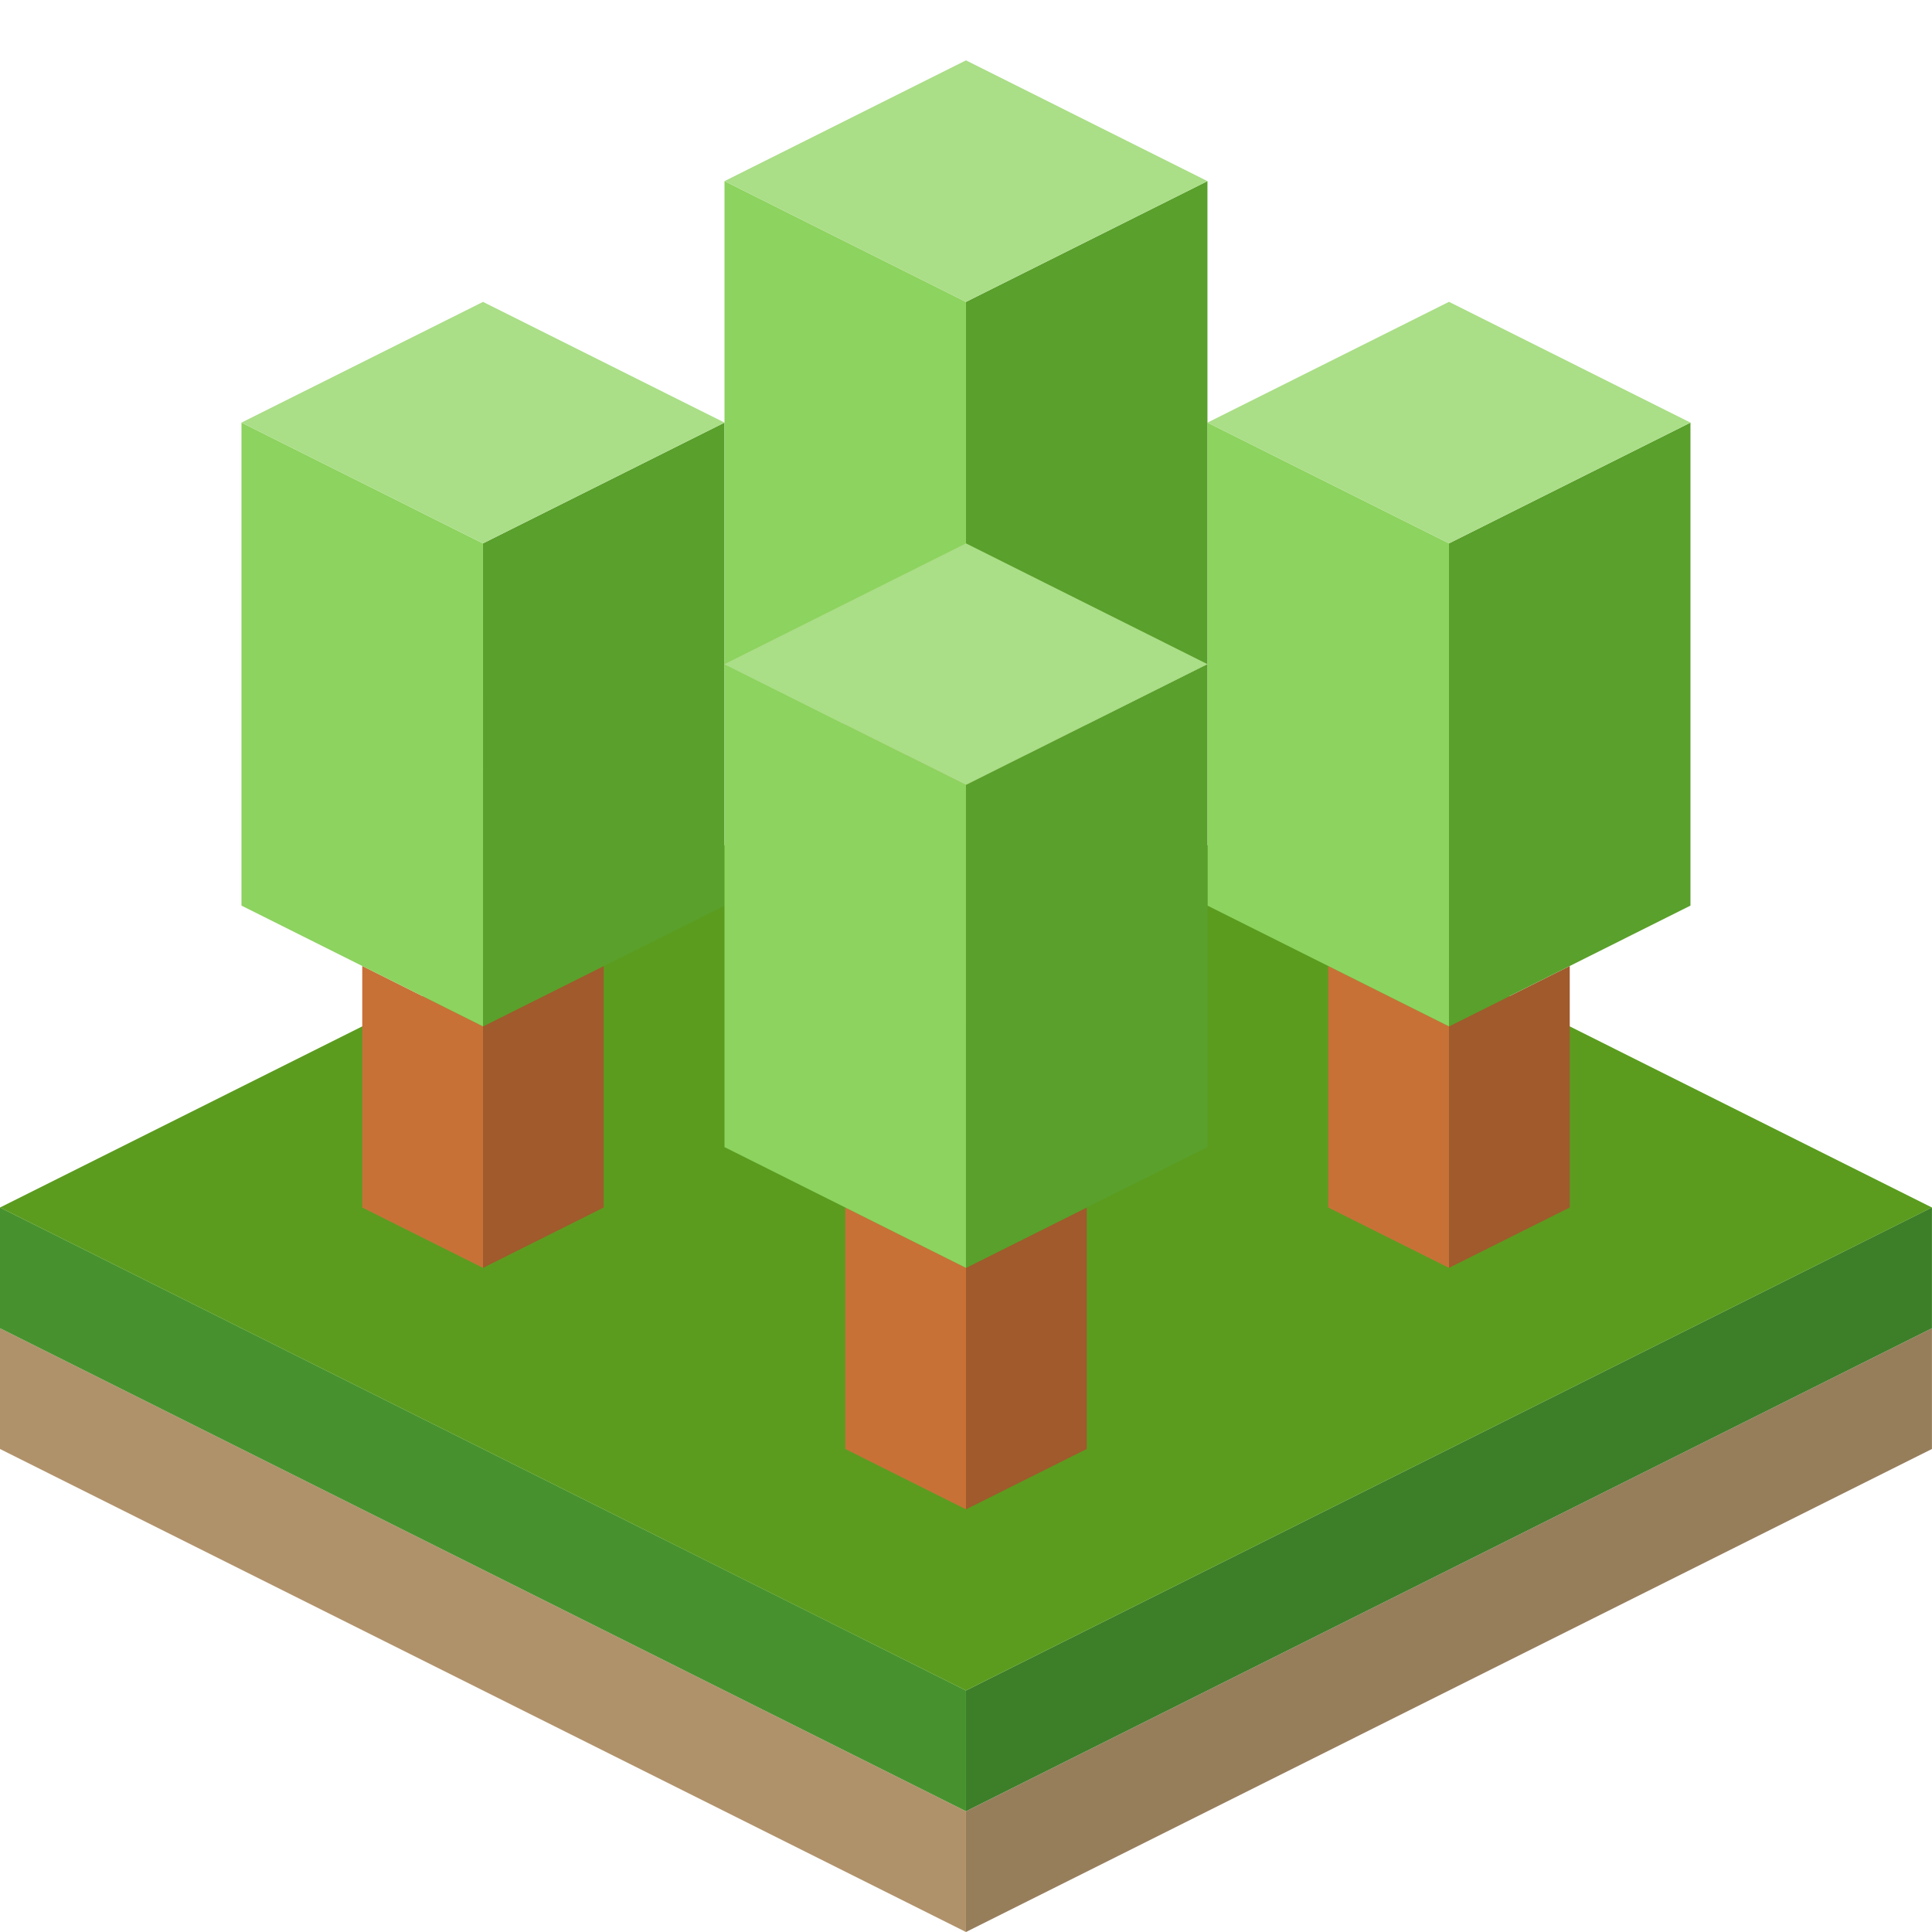
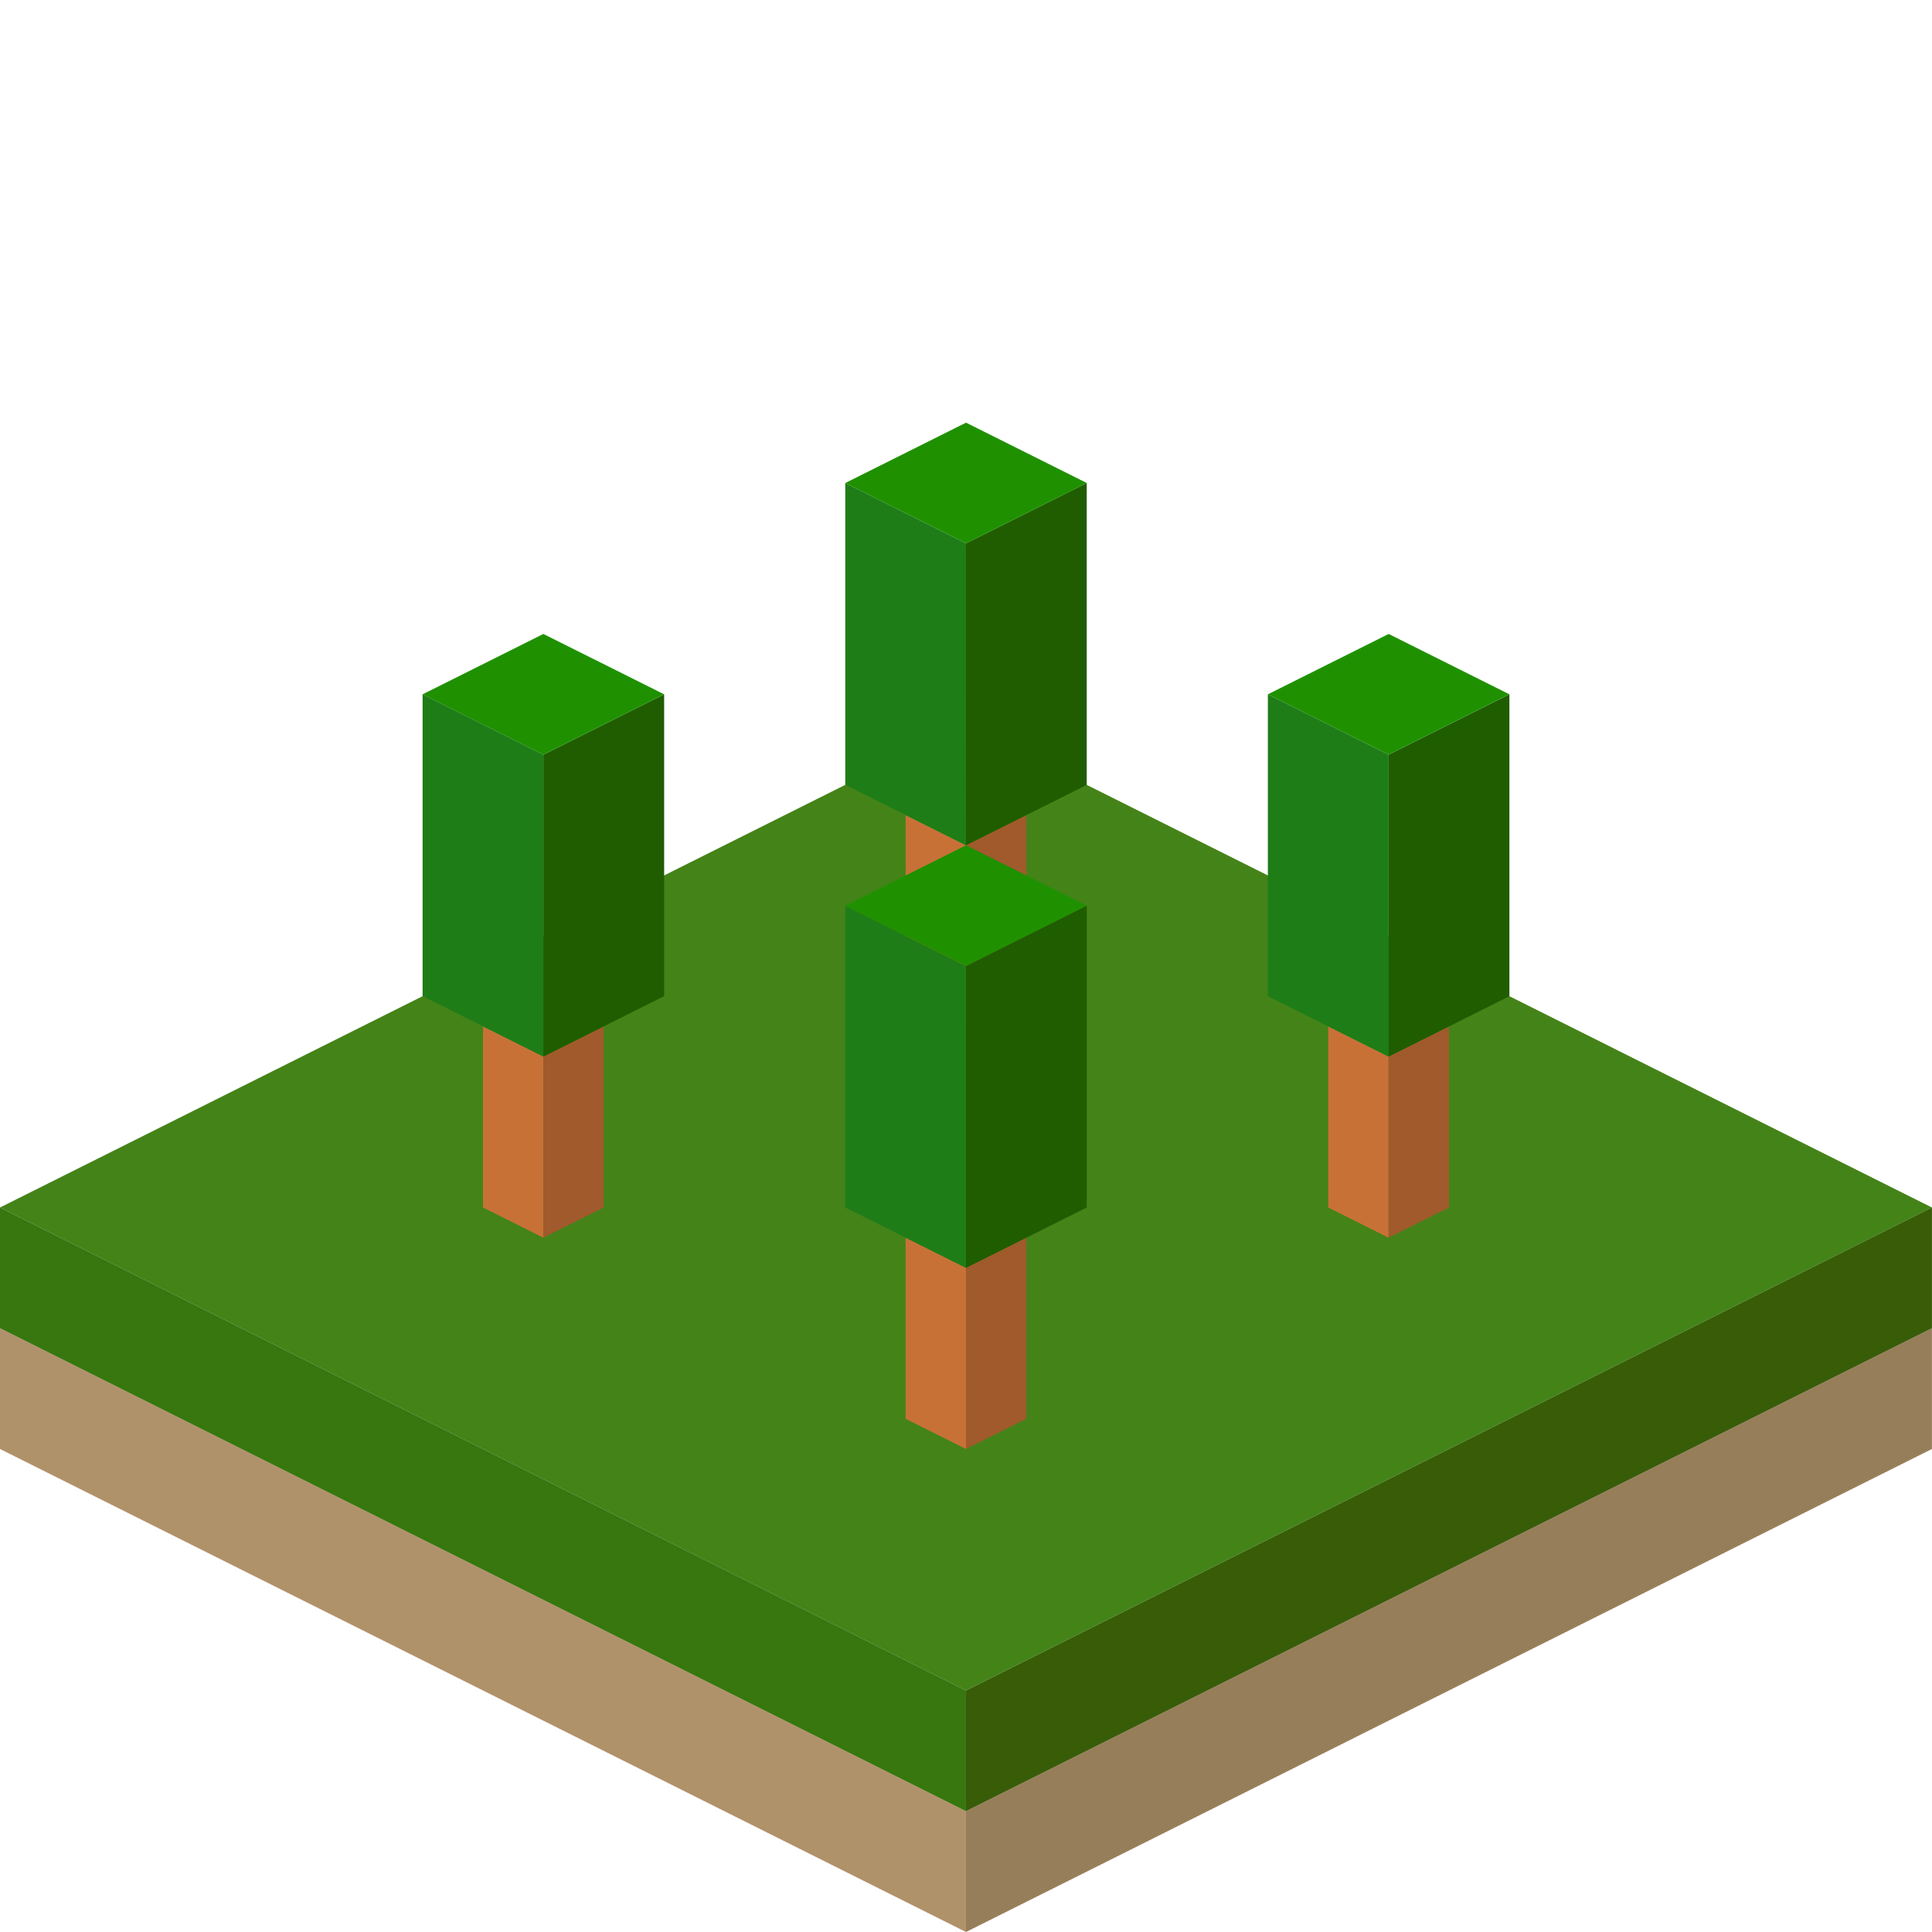
<svg xmlns="http://www.w3.org/2000/svg" width="128" height="128" viewBox="0 0 33.867 33.867" version="1.1" id="svg1">
  <defs id="defs1">
    </defs>
  <g id="layer1">
    <path style="fill:#b0926a;fill-opacity:1;stroke-width:2.117" d="M 0,25.4 V 23.283 L 16.933,31.75 v 2.117 z" id="path1" />
    <path style="fill:#977e5b;fill-opacity:1;stroke-width:2.117" d="m 16.933,31.75 16.933,-8.467 v 2.117 l -16.933,8.467 z" id="path2" />
-     <path style="fill:#47922e;fill-opacity:1;stroke-width:2.117" d="m 0,23.283 v -2.117 l 16.933,8.467 V 31.75 Z" id="path3" />
-     <path style="fill:#3d7e29;fill-opacity:1;stroke-width:2.117" d="m 16.933,29.633 16.933,-8.467 v 2.117 L 16.933,31.75 Z" id="path4" />
-     <path style="fill:#5b9c1f;fill-opacity:1;stroke-width:2.117" d="m 0,21.167 16.933,-8.467 16.933,8.467 -16.933,8.467 z" id="path5" />
-     <path style="fill:#c87137;stroke:none;stroke-width:0.529;stroke-dasharray:none;stroke-opacity:1" d="m 6.35,21.167 2.117,1.058 V 17.992 L 6.35,16.933 Z" id="path11" />
-     <path style="fill:#a05a2c;stroke:none;stroke-width:0.529;stroke-dasharray:none;stroke-opacity:1" d="M 8.467,22.225 10.583,21.167 V 16.933 L 8.467,17.992 Z" id="path12" />
-     <path style="fill:#8dd35f;stroke:none;stroke-width:0.529;stroke-dasharray:none;stroke-opacity:1" d="M 8.467,17.992 4.233,15.875 V 7.408 l 4.233,2.117 z" id="path13" />
-     <path style="fill:#5aa02c;stroke:none;stroke-width:0.529;stroke-dasharray:none;stroke-opacity:1" d="M 8.467,17.992 12.7,15.875 V 7.408 L 8.467,9.525 Z" id="path14" />
-     <path style="fill:#aade87;stroke:none;stroke-width:0.529;stroke-dasharray:none;stroke-opacity:1" d="M 4.233,7.408 8.467,5.292 12.7,7.408 8.467,9.525 Z" id="path15" />
-     <path style="fill:#c87137;stroke:none;stroke-width:0.529;stroke-dasharray:none;stroke-opacity:1" d="m 23.283,21.167 2.117,1.058 v -4.233 l -2.117,-1.058 z" id="path11-1-1" />
-     <path style="fill:#a05a2c;stroke:none;stroke-width:0.529;stroke-dasharray:none;stroke-opacity:1" d="m 25.4,22.225 2.117,-1.058 v -4.233 l -2.117,1.058 z" id="path12-8-2" />
-     <path style="fill:#8dd35f;stroke:none;stroke-width:0.529;stroke-dasharray:none;stroke-opacity:1" d="M 25.4,17.992 21.167,15.875 V 7.408 l 4.233,2.117 z" id="path13-2-5" />
-     <path style="fill:#5aa02c;stroke:none;stroke-width:0.529;stroke-dasharray:none;stroke-opacity:1" d="m 25.4,17.992 4.233,-2.117 V 7.408 l -4.233,2.117 z" id="path14-6-0" />
-     <path style="fill:#aade87;stroke:none;stroke-width:0.529;stroke-dasharray:none;stroke-opacity:1" d="m 21.167,7.408 4.233,-2.117 4.233,2.117 -4.233,2.117 z" id="path15-6-9" />
-     <path style="fill:#c87137;stroke:none;stroke-width:0.529;stroke-dasharray:none;stroke-opacity:1" d="m 14.817,16.933 2.117,1.058 V 13.758 L 14.817,12.7 Z" id="path11-1-1-5" />
-     <path style="fill:#a05a2c;stroke:none;stroke-width:0.529;stroke-dasharray:none;stroke-opacity:1" d="M 16.933,17.992 19.05,16.933 V 12.7 l -2.117,1.058 z" id="path12-8-2-1" />
-     <path style="fill:#8dd35f;stroke:none;stroke-width:0.529;stroke-dasharray:none;stroke-opacity:1" d="M 16.933,13.758 12.7,11.642 V 3.175 l 4.233,2.117 z" id="path13-2-5-2" />
-     <path style="fill:#5aa02c;stroke:none;stroke-width:0.529;stroke-dasharray:none;stroke-opacity:1" d="m 16.933,13.758 4.233,-2.117 V 3.175 l -4.233,2.117 z" id="path14-6-0-0" />
-     <path style="fill:#aade87;stroke:none;stroke-width:0.529;stroke-dasharray:none;stroke-opacity:1" d="m 12.7,3.175 4.233,-2.117 4.233,2.117 -4.233,2.117 z" id="path15-6-9-1" />
-     <path style="fill:#c87137;stroke:none;stroke-width:0.529;stroke-dasharray:none;stroke-opacity:1" d="m 14.817,25.4 2.117,1.058 v -4.233 l -2.117,-1.058 z" id="path11-8" />
-     <path style="fill:#a05a2c;stroke:none;stroke-width:0.529;stroke-dasharray:none;stroke-opacity:1" d="M 16.933,26.458 19.05,25.4 v -4.233 l -2.117,1.058 z" id="path12-2" />
-     <path style="fill:#8dd35f;stroke:none;stroke-width:0.529;stroke-dasharray:none;stroke-opacity:1" d="M 16.933,22.225 12.7,20.108 v -8.467 l 4.233,2.117 z" id="path13-4" />
-     <path style="fill:#5aa02c;stroke:none;stroke-width:0.529;stroke-dasharray:none;stroke-opacity:1" d="m 16.933,22.225 4.233,-2.117 v -8.467 l -4.233,2.117 z" id="path14-5" />
-     <path style="fill:#aade87;stroke:none;stroke-width:0.529;stroke-dasharray:none;stroke-opacity:1" d="m 12.7,11.642 4.233,-2.117 4.233,2.117 -4.233,2.117 z" id="path15-5" />
+     <path style="fill:#387610;fill-opacity:1;stroke-width:2.117" d="m 0,23.283 v -2.117 l 16.933,8.467 V 31.75 Z" id="path3" />
+     <path style="fill:#395c08;fill-opacity:1;stroke-width:2.117" d="m 16.933,29.633 16.933,-8.467 v 2.117 L 16.933,31.75 Z" id="path4" />
+     <path style="fill:#448318;fill-opacity:1;stroke-width:2.117" d="m 0,21.167 16.933,-8.467 16.933,8.467 -16.933,8.467 z" id="path5" />
+     <path style="fill:#c87137;stroke:none;stroke-width:0.529;stroke-dasharray:none;stroke-opacity:1" d="m 8.467,21.167 1.058,0.529 v -3.175 L 8.467,17.992 Z" id="path11" />
+     <path style="fill:#a05a2c;stroke:none;stroke-width:0.529;stroke-dasharray:none;stroke-opacity:1" d="m 9.525,21.696 1.058,-0.529 v -3.175 l -1.058,0.529 z" id="path12" />
+     <path style="fill:#1f7d18;stroke:none;stroke-width:0.529;stroke-dasharray:none;stroke-opacity:1;fill-opacity:1" d="M 9.525,18.521 7.408,17.462 v -5.292 l 2.117,1.058 z" id="path13" />
+     <path style="fill:#1f5d00;stroke:none;stroke-width:0.529;stroke-dasharray:none;stroke-opacity:1;fill-opacity:1" d="M 9.525,18.521 11.642,17.462 V 12.171 L 9.525,13.229 Z" id="path14" />
+     <path style="fill:#1f9100;stroke:none;stroke-width:0.529;stroke-dasharray:none;stroke-opacity:1;fill-opacity:1" d="m 7.408,12.171 2.117,-1.058 2.117,1.058 -2.117,1.058 z" id="path15" />
+     <path style="fill:#c87137;stroke:none;stroke-width:0.529;stroke-dasharray:none;stroke-opacity:1" d="m 15.875,17.462 1.058,0.529 v -3.175 L 15.875,14.287 Z" id="path11-8" />
+     <path style="fill:#a05a2c;stroke:none;stroke-width:0.529;stroke-dasharray:none;stroke-opacity:1" d="M 16.933,17.992 17.992,17.462 v -3.175 l -1.058,0.529 z" id="path12-2" />
+     <path style="fill:#1f7d18;stroke:none;stroke-width:0.529;stroke-dasharray:none;stroke-opacity:1;fill-opacity:1" d="M 16.933,14.817 14.817,13.758 V 8.467 l 2.117,1.058 z" id="path13-4" />
+     <path style="fill:#1f5d00;stroke:none;stroke-width:0.529;stroke-dasharray:none;stroke-opacity:1;fill-opacity:1" d="m 16.933,14.817 2.117,-1.058 V 8.467 l -2.117,1.058 z" id="path14-5" />
+     <path style="fill:#1f9100;stroke:none;stroke-width:0.529;stroke-dasharray:none;stroke-opacity:1;fill-opacity:1" d="m 14.817,8.467 2.117,-1.058 2.117,1.058 -2.117,1.058 z" id="path15-5" />
+     <path style="fill:#c87137;stroke:none;stroke-width:0.529;stroke-dasharray:none;stroke-opacity:1" d="m 23.283,21.167 1.058,0.529 v -3.175 l -1.058,-0.529 z" id="path11-8-5" />
+     <path style="fill:#a05a2c;stroke:none;stroke-width:0.529;stroke-dasharray:none;stroke-opacity:1" d="m 24.342,21.696 1.058,-0.529 v -3.175 l -1.058,0.529 z" id="path12-2-2" />
+     <path style="fill:#1f7d18;stroke:none;stroke-width:0.529;stroke-dasharray:none;stroke-opacity:1;fill-opacity:1" d="m 24.342,18.521 -2.117,-1.058 v -5.292 l 2.117,1.058 z" id="path13-4-7" />
+     <path style="fill:#1f5d00;stroke:none;stroke-width:0.529;stroke-dasharray:none;stroke-opacity:1;fill-opacity:1" d="m 24.342,18.521 2.117,-1.058 v -5.292 l -2.117,1.058 z" id="path14-5-6" />
+     <path style="fill:#1f9100;stroke:none;stroke-width:0.529;stroke-dasharray:none;stroke-opacity:1;fill-opacity:1" d="m 22.225,12.171 2.117,-1.058 2.117,1.058 -2.117,1.058 z" id="path15-5-1" />
+     <path style="fill:#c87137;stroke:none;stroke-width:0.529;stroke-dasharray:none;stroke-opacity:1" d="m 15.875,24.871 1.058,0.529 v -3.175 l -1.058,-0.529 z" id="path11-8-5-2" />
+     <path style="fill:#a05a2c;stroke:none;stroke-width:0.529;stroke-dasharray:none;stroke-opacity:1" d="m 16.933,25.4 1.058,-0.529 v -3.175 l -1.058,0.529 z" id="path12-2-2-1" />
+     <path style="fill:#1f7d18;stroke:none;stroke-width:0.529;stroke-dasharray:none;stroke-opacity:1;fill-opacity:1" d="m 16.933,22.225 -2.117,-1.058 v -5.292 l 2.117,1.058 z" id="path13-4-7-6" />
+     <path style="fill:#1f5d00;stroke:none;stroke-width:0.529;stroke-dasharray:none;stroke-opacity:1;fill-opacity:1" d="m 16.933,22.225 2.117,-1.058 v -5.292 l -2.117,1.058 z" id="path14-5-6-8" />
+     <path style="fill:#1f9100;stroke:none;stroke-width:0.529;stroke-dasharray:none;stroke-opacity:1;fill-opacity:1" d="m 14.817,15.875 2.117,-1.058 2.117,1.058 -2.117,1.058 z" id="path15-5-1-5" />
  </g>
</svg>
